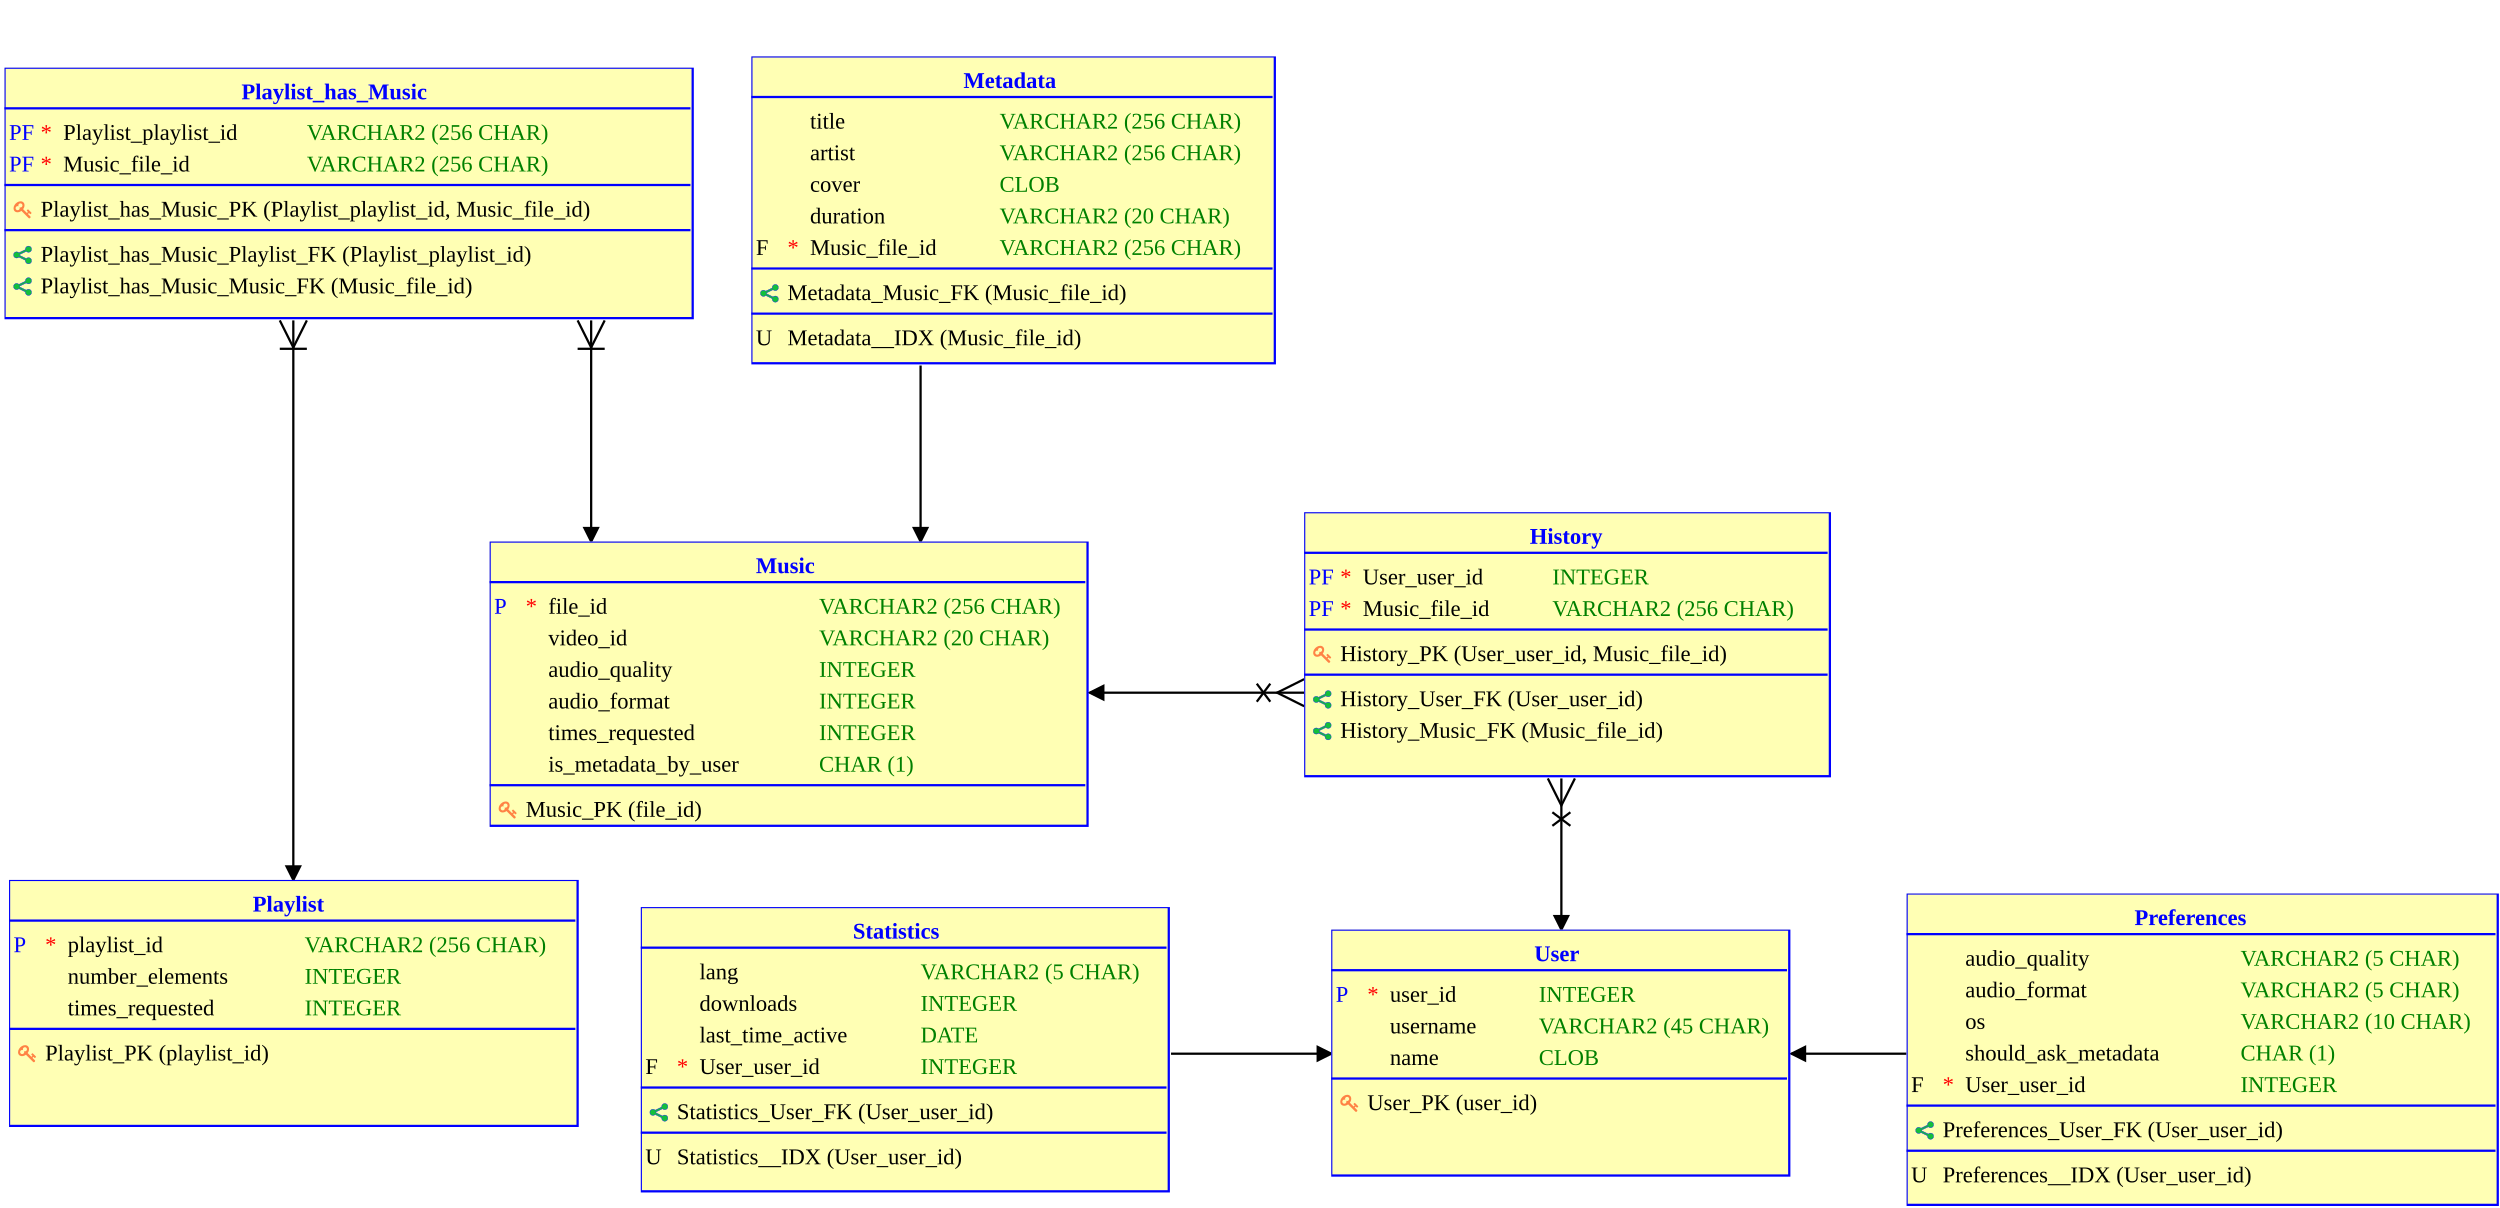
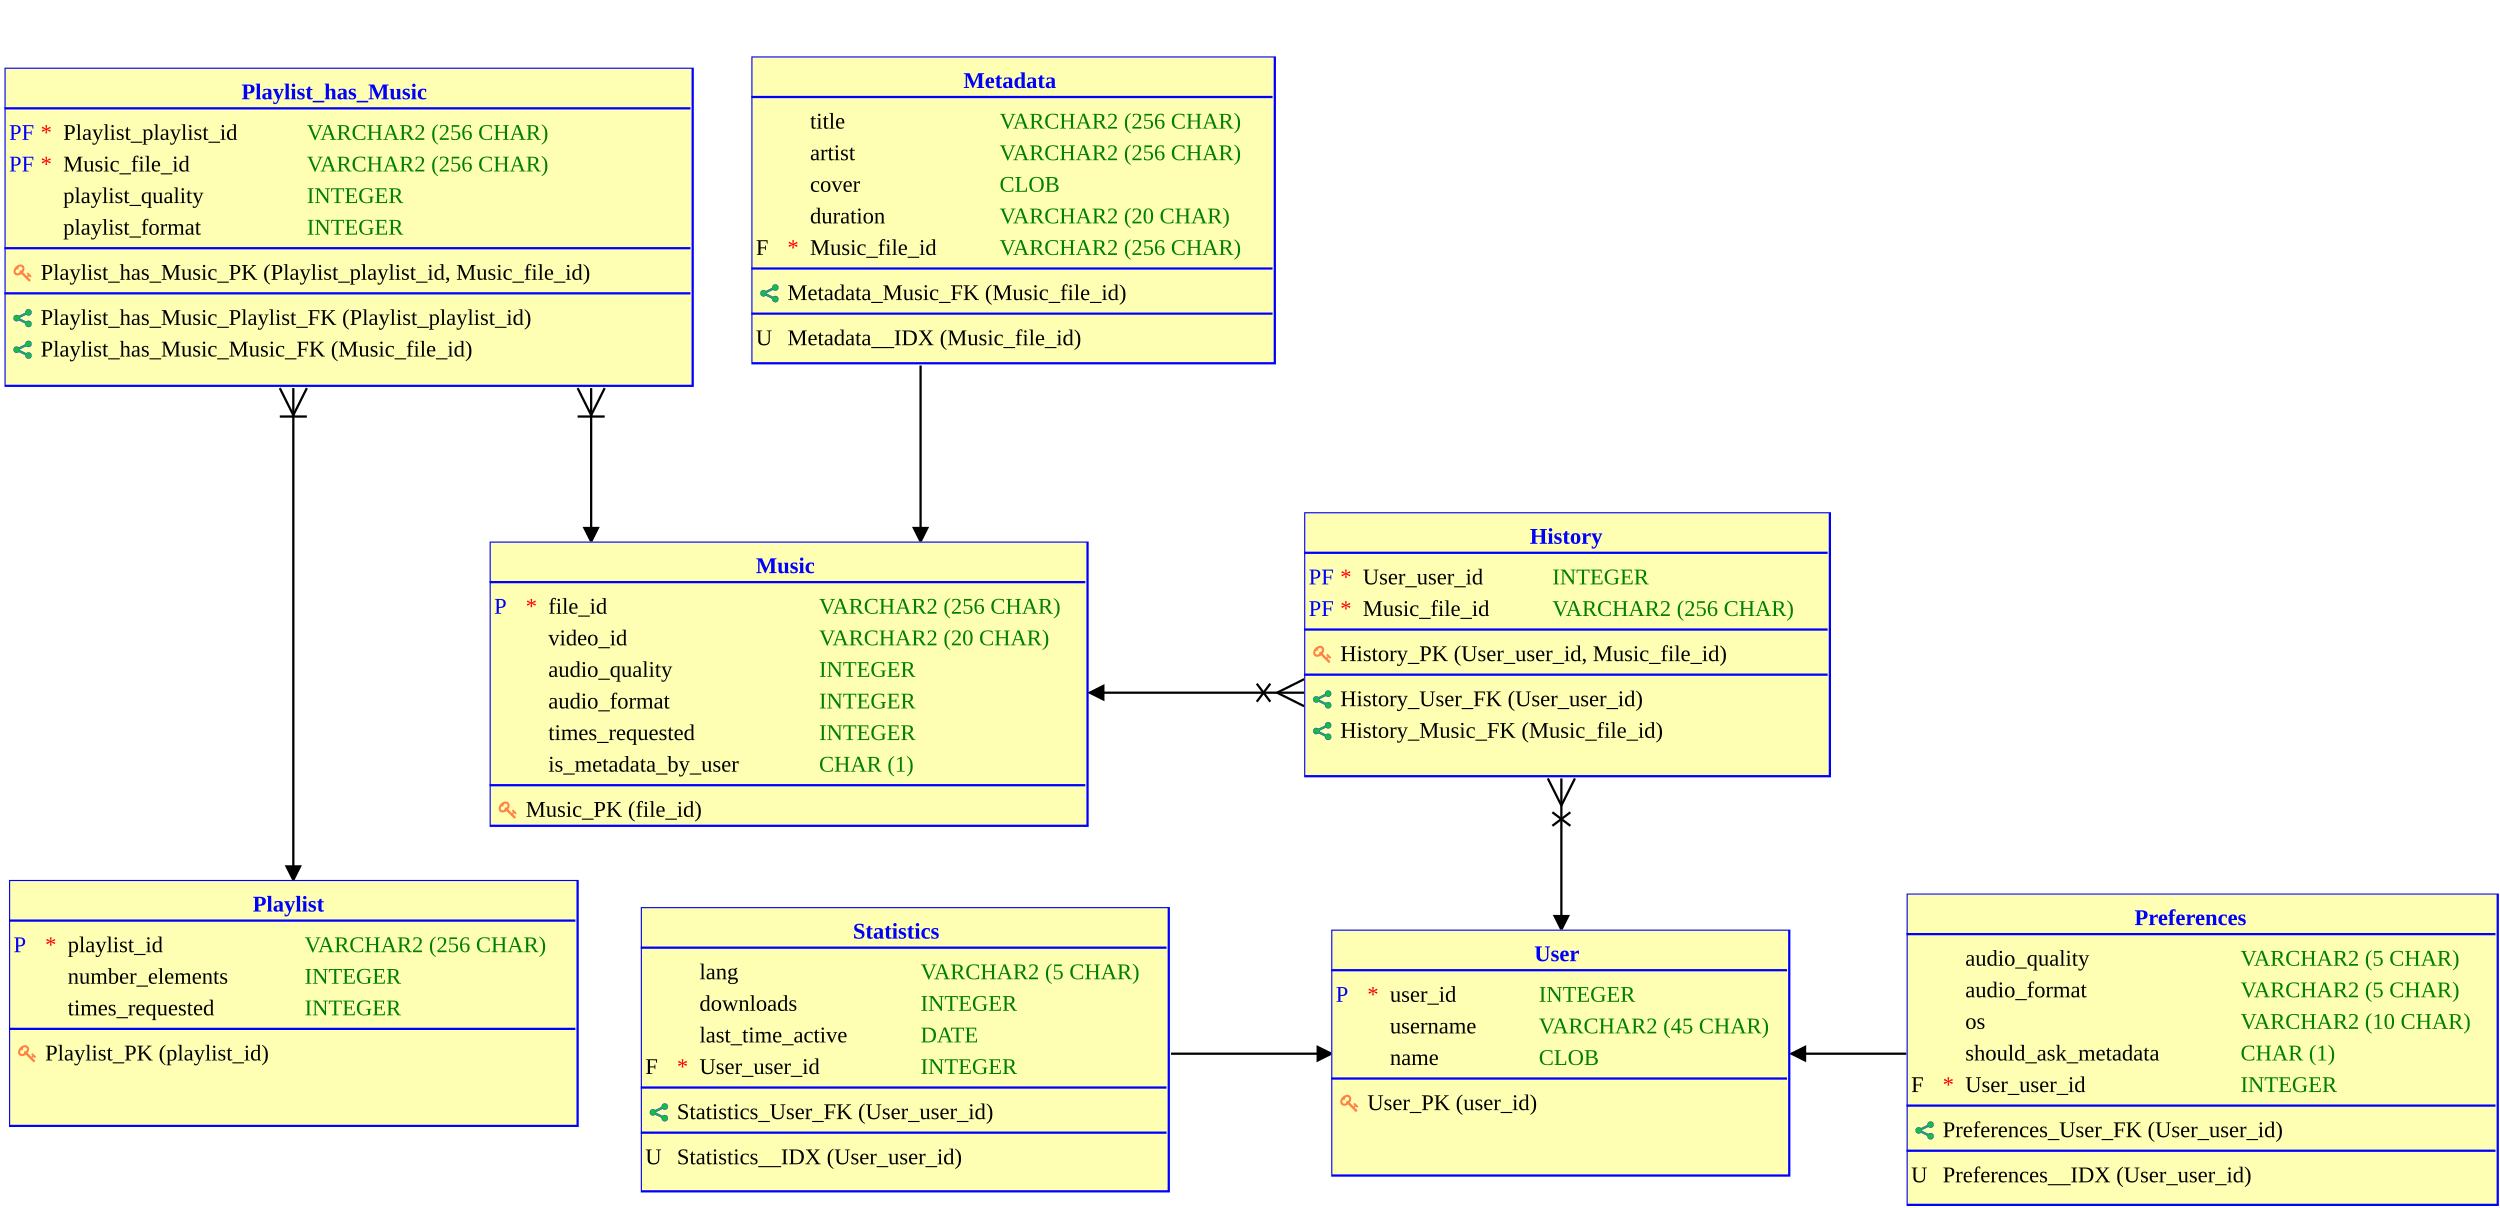
<svg xmlns="http://www.w3.org/2000/svg" xmlns:xlink="http://www.w3.org/1999/xlink" version="1.1" width="1108" height="535">
  <defs id="dmw_defs">
    <svg id="fk_sym" viewBox="0 0 48.665 48.665" style="enable-background:new 0 0 48.665 48.665;">
      <g>
        <path d="M40.332,31.592c-2.377,0-4.515,1-6.033,2.598l-17.737-8.686c0.061-0.406,0.103-0.82,0.103-1.246    c0-0.414-0.04-0.818-0.098-1.215l17.711-8.589c1.519,1.609,3.666,2.619,6.054,2.619c4.603,0,8.333-3.731,8.333-8.333    c0-4.603-3.73-8.333-8.333-8.333s-8.333,3.73-8.333,8.333c0,0.414,0.04,0.817,0.098,1.215l-17.709,8.589    c-1.519-1.609-3.666-2.619-6.054-2.619C3.73,15.925,0,19.656,0,24.258c0,4.603,3.73,8.333,8.333,8.333    c2.377,0,4.515-1,6.033-2.596l17.736,8.685c-0.062,0.406-0.104,0.82-0.104,1.245c0,4.604,3.73,8.333,8.333,8.333    s8.333-3.729,8.333-8.333C48.665,35.322,44.935,31.592,40.332,31.592z" fill="#13bf3b" />
      </g>
    </svg>
    <svg id="pk_sym" viewBox="0 0 480.509 480.509" style="enable-background:new 0 0 480.509 480.509;">
      <g>
        <path d="M418.119,331.046c4.094,4.374,7.766,8.186,10.996,11.416c3.237,3.238,6.714,6.376,10.427,9.422   c3.71,3.042,6.427,4.568,8.135,4.568c3.241,0,9.517-4.661,18.843-13.99c9.328-9.321,13.989-15.604,13.989-18.842   c0-1.523-2.714-5.421-8.138-11.704c-5.421-6.276-12.364-13.702-20.838-22.271c-8.473-8.565-16.703-16.744-24.694-24.55   c-8.001-7.81-15.8-15.373-23.417-22.703c-7.611-7.327-11.992-11.56-13.135-12.703c-1.902-1.902-4.093-2.853-6.563-2.853   c-3.237,0-9.521,4.661-18.843,13.988c-9.328,9.322-13.989,15.605-13.989,18.843c0,1.711,1.522,4.421,4.568,8.138   c3.046,3.71,6.188,7.187,9.421,10.424c3.23,3.23,7.047,6.899,11.42,10.992c4.377,4.093,6.848,6.423,7.423,6.995l-27.408,27.404   L254.954,222.268c24.94-33.498,37.408-68.236,37.408-104.211c0-31.024-9.761-56.293-29.263-75.801   c-19.512-19.511-44.778-29.265-75.805-29.265c-30.454,0-60.244,9.042-89.363,27.119c-29.121,18.083-52.727,41.686-70.808,70.808   C9.042,140.038,0,169.828,0,200.28c0,31.029,9.753,56.286,29.265,75.803c19.511,19.517,44.777,29.27,75.801,29.27   c35.976,0,70.71-12.467,104.212-37.407l191.574,191.579c5.332,5.328,11.796,7.994,19.417,7.994c7.991,0,15.704-3.72,23.12-11.14   c7.426-7.426,11.143-15.129,11.143-23.127c0-7.617-2.666-14.092-7.994-19.417l-62.811-62.811l27.405-27.404   C411.699,324.195,414.033,326.666,418.119,331.046z M221.556,161.458c-10.656,10.657-23.601,15.987-38.828,15.987   c-7.996,0-15.896-1.812-23.7-5.43c3.617,7.808,5.426,15.706,5.426,23.7c0,15.229-5.327,28.171-15.987,38.828   c-10.66,10.655-23.606,15.986-38.831,15.986c-15.227,0-28.168-5.325-38.828-15.986c-10.657-10.657-15.987-23.599-15.987-38.828   c0-15.227,5.327-28.171,15.987-38.828C81.464,146.23,94.409,140.9,109.636,140.9c7.992,0,15.893,1.809,23.695,5.424   c-3.616-7.804-5.424-15.706-5.424-23.699c0-15.227,5.327-28.171,15.987-38.828c10.66-10.657,23.604-15.987,38.831-15.987   c15.227,0,28.171,5.327,38.828,15.987c10.657,10.66,15.987,23.601,15.987,38.828C237.539,137.852,232.209,150.797,221.556,161.458z   " fill="#ff8345" />
      </g>
    </svg>
    <svg id="uk_sym" viewBox="0 0 490 490" style="enable-background:new 0 0 490 490;">
      <g>
        <polygon points="236.99,11.41 0,246.348 236.99,478.678 236.99,350.609 129.864,245 236.99,139.391  " fill="#0064fb" />
        <polygon points="253.01,478.59 490,243.651 253.01,11.322 253.01,139.391 360.136,245 253.01,350.609  " fill="#0064fb" />
      </g>
    </svg>
    <svg id="link_sym" viewBox="0 0 1000 900" style="enable-background:new 0 0 1000 900;">
      <g>
        <path fill="black" d="M660.224 422.656c6.976 16.192-0.512 35.008-16.768 42.048-16.128 6.976-34.944-0.448-41.984-16.768-8.448-19.776-20.736-37.696-36.224-53.248-64.64-64.64-177.344-64.64-241.92 0l-145.216 145.28c-66.688 66.688-66.688 175.232 0 241.984 66.688 66.688 175.104 66.752 241.92 0l92.8-92.864c12.48-12.48 32.768-12.48 45.248 0s12.48 32.768 0 45.248l-92.8 92.864c-91.648 91.648-240.832 91.52-332.416 0-91.712-91.648-91.712-240.832 0-332.48l145.216-145.28c44.352-44.416 103.424-68.864 166.272-68.864s121.792 24.448 166.208 68.864c21.248 21.312 38.016 45.952 49.664 73.216zM891.136 401.344l-145.216 145.216c-88.768 88.832-243.712 88.832-332.416 0-21.312-21.312-38.080-45.952-49.728-73.216-7.040-16.256 0.448-35.072 16.704-42.048 16.064-6.784 35.008 0.512 41.984 16.768 8.512 19.776 20.8 37.696 36.288 53.248 64.64 64.64 177.344 64.64 241.92 0l145.216-145.216c66.688-66.688 66.688-175.232 0-241.984-66.752-66.624-175.168-66.688-241.92 0l-92.8 92.864c-12.48 12.48-32.768 12.48-45.248 0s-12.48-32.768 0-45.248l92.8-92.864c45.824-45.824 105.984-68.736 166.208-68.736s120.448 22.912 166.272 68.736c91.584 91.648 91.584 240.768-0.064 332.48z" />
      </g>
    </svg>
    <clipPath clipPathUnits="userSpaceOnUse" id="clipPath4_0_">
      <rect x="0" y="0" width="253" height="110" />
    </clipPath>
    <clipPath clipPathUnits="userSpaceOnUse" id="clipPath7_0_">
      <rect x="0" y="0" width="235" height="127" />
    </clipPath>
    <clipPath clipPathUnits="userSpaceOnUse" id="clipPath8_0_">
      <rect x="0" y="0" width="204" height="110" />
    </clipPath>
    <clipPath clipPathUnits="userSpaceOnUse" id="clipPath3_0_">
      <rect x="0" y="0" width="266" height="127" />
    </clipPath>
    <clipPath clipPathUnits="userSpaceOnUse" id="clipPath5_0_">
-       <rect x="0" y="0" width="306" height="112" />
+       <rect x="0" y="0" width="306" height="142" />
    </clipPath>
    <clipPath clipPathUnits="userSpaceOnUse" id="clipPath6_0_">
      <rect x="0" y="0" width="263" height="139" />
    </clipPath>
    <clipPath clipPathUnits="userSpaceOnUse" id="clipPath2_0_">
      <rect x="0" y="0" width="233" height="137" />
    </clipPath>
    <clipPath clipPathUnits="userSpaceOnUse" id="clipPath1_0_">
      <rect x="0" y="0" width="234" height="118" />
    </clipPath>
  </defs>
  <g stroke-linecap="butt">
    <path stroke="rgb(0,0,0)" fill="none" stroke-opacity="1.0" stroke-width="1" d="M483 307 L578 307" />
    <polygon stroke="rgb(0,0,0)" stroke-dasharray="none" points="483 307 489 304 489 310" fill="rgb(0,0,0)" stroke-width="1" stroke-opacity="1.0" />
    <path stroke-dasharray="none" d=" M578.0 313.0 L566.0 307.0 L578.0 301.0 M563.0 311.0 L557.0 303.0 M557.0 311.0 L563.0 303.0" fill="none" stroke-width="1" stroke-opacity="1.0" stroke="rgb(0,0,0)" />
  </g>
  <g stroke-linecap="butt">
-     <path stroke="rgb(0,0,0)" fill="none" stroke-opacity="1.0" stroke-width="1" d="M130 390 L130 142" />
+     <path stroke="rgb(0,0,0)" fill="none" stroke-opacity="1.0" stroke-width="1" d="M130 390 L130 172" />
    <polygon stroke="rgb(0,0,0)" stroke-dasharray="none" points="130 390 127 384 133 384" fill="rgb(0,0,0)" stroke-width="1" stroke-opacity="1.0" />
-     <path stroke-dasharray="none" d="M136.0 142.0 L130.0 154.0 L124.0 142.0 M136.0 154.6 L124.0 154.6" fill="none" stroke-width="1" stroke-opacity="1.0" stroke="rgb(0,0,0)" />
+     <path stroke-dasharray="none" d="M136.0 172.0 L130.0 184.0 L124.0 172.0 M136.0 184.6 L124.0 184.6" fill="none" stroke-width="1" stroke-opacity="1.0" stroke="rgb(0,0,0)" />
  </g>
  <g stroke-linecap="butt">
    <path stroke="rgb(0,0,0)" fill="none" stroke-opacity="1.0" stroke-width="1" d="M590 467 L519 467" />
    <polygon stroke="rgb(0,0,0)" stroke-dasharray="none" points="590 467 584 470 584 464" fill="rgb(0,0,0)" stroke-width="1" stroke-opacity="1.0" />
  </g>
  <g stroke-linecap="butt">
    <path stroke="rgb(0,0,0)" fill="none" stroke-opacity="1.0" stroke-width="1" d="M408 240 L408 162" />
    <polygon stroke="rgb(0,0,0)" stroke-dasharray="none" points="408 240 405 234 411 234" fill="rgb(0,0,0)" stroke-width="1" stroke-opacity="1.0" />
  </g>
  <g stroke-linecap="butt">
    <path stroke="rgb(0,0,0)" fill="none" stroke-opacity="1.0" stroke-width="1" d="M692 412 L692 345" />
    <polygon stroke="rgb(0,0,0)" stroke-dasharray="none" points="692 412 689 406 695 406" fill="rgb(0,0,0)" stroke-width="1" stroke-opacity="1.0" />
    <path stroke-dasharray="none" d=" M698.0 345.0 L692.0 357.0 L686.0 345.0 M696.0 360.0 L688.0 366.0 M696.0 366.0 L688.0 360.0" fill="none" stroke-width="1" stroke-opacity="1.0" stroke="rgb(0,0,0)" />
  </g>
  <g stroke-linecap="butt">
-     <path stroke="rgb(0,0,0)" fill="none" stroke-opacity="1.0" stroke-width="1" d="M262 240 L262 142" />
+     <path stroke="rgb(0,0,0)" fill="none" stroke-opacity="1.0" stroke-width="1" d="M262 240 L262 172" />
    <polygon stroke="rgb(0,0,0)" stroke-dasharray="none" points="262 240 259 234 265 234" fill="rgb(0,0,0)" stroke-width="1" stroke-opacity="1.0" />
-     <path stroke-dasharray="none" d="M268.0 142.0 L262.0 154.0 L256.0 142.0 M268.0 154.6 L256.0 154.6" fill="none" stroke-width="1" stroke-opacity="1.0" stroke="rgb(0,0,0)" />
+     <path stroke-dasharray="none" d="M268.0 172.0 L262.0 184.0 L256.0 172.0 M268.0 184.6 L256.0 184.6" fill="none" stroke-width="1" stroke-opacity="1.0" stroke="rgb(0,0,0)" />
  </g>
  <g stroke-linecap="butt">
    <path stroke="rgb(0,0,0)" fill="none" stroke-opacity="1.0" stroke-width="1" d="M794 467 L845 467" />
    <polygon stroke="rgb(0,0,0)" stroke-dasharray="none" points="794 467 800 464 800 470" fill="rgb(0,0,0)" stroke-width="1" stroke-opacity="1.0" />
  </g>
  <g fill="rgb(255,255,180)" stroke="rgb(0,0,255)" fill-opacity="1.0" stroke-opacity="1.0" clip-path="url(#clipPath4_0_)" transform="translate(4,390)">
    <rect x="0" y="0" width="252" height="109" />
    <text id="Playlist" x="108" y="14" fill="rgb(0,0,255)" font-weight="bold" fill-opacity="1.0" font-size="10" stroke="none">
Playlist
</text>
    <line x1="0" y1="18" x2="251" y2="18" fill="none" stroke="rgb(0,0,255)" />
    <text x="16" y="32" fill="rgb(255,0,0)" fill-opacity="1.0" font-size="10" stroke="none">
*
</text>
    <text x="2" y="32" fill="rgb(0,0,255)" fill-opacity="1.0" font-size="10" stroke="none">
P
</text>
    <text x="26" y="32" fill="rgb(0,0,0)" fill-opacity="1.0" font-size="10" stroke="none">
playlist_id
</text>
    <text x="131" y="32" fill="rgb(0,128,0)" fill-opacity="1.0" font-size="10" stroke="none">
VARCHAR2 (256 CHAR)
</text>
    <text x="16" y="46" fill="rgb(255,0,0)" fill-opacity="1.0" font-size="10" stroke="none">

</text>
    <text x="26" y="46" fill="rgb(0,0,0)" fill-opacity="1.0" font-size="10" stroke="none">
number_elements
</text>
    <text x="131" y="46" fill="rgb(0,128,0)" fill-opacity="1.0" font-size="10" stroke="none">
INTEGER
</text>
    <text x="16" y="60" fill="rgb(255,0,0)" fill-opacity="1.0" font-size="10" stroke="none">

</text>
    <text x="26" y="60" fill="rgb(0,0,0)" fill-opacity="1.0" font-size="10" stroke="none">
times_requested
</text>
    <text x="131" y="60" fill="rgb(0,128,0)" fill-opacity="1.0" font-size="10" stroke="none">
INTEGER
</text>
    <line x1="0" y1="66" x2="251" y2="66" fill="none" stroke="rgb(0,0,255)" />
    <use xlink:href="#pk_sym" x="4" y="73" width="8" height="8" fill-opacity="1.0" />
    <text x="16" y="80" fill="rgb(0,0,0)" fill-opacity="1.0" font-size="10" stroke="none">
Playlist_PK (playlist_id)
</text>
  </g>
+   <g fill="rgb(255,255,180)" stroke="rgb(0,0,255)" fill-opacity="1.0" stroke-opacity="1.0" clip-path="url(#clipPath7_0_)" transform="translate(284,402)">
+     <rect x="0" y="0" width="234" height="126" />
+     <text id="Statistics" x="94" y="14" fill="rgb(0,0,255)" font-weight="bold" fill-opacity="1.0" font-size="10" stroke="none">
+ Statistics
+ </text>
+     <line x1="0" y1="18" x2="233" y2="18" fill="none" stroke="rgb(0,0,255)" />
+     <text x="16" y="32" fill="rgb(255,0,0)" fill-opacity="1.0" font-size="10" stroke="none">
+ 
+ </text>
+     <text x="26" y="32" fill="rgb(0,0,0)" fill-opacity="1.0" font-size="10" stroke="none">
+ lang
+ </text>
+     <text x="124" y="32" fill="rgb(0,128,0)" fill-opacity="1.0" font-size="10" stroke="none">
+ VARCHAR2 (5 CHAR)
+ </text>
+     <text x="16" y="46" fill="rgb(255,0,0)" fill-opacity="1.0" font-size="10" stroke="none">
+ 
+ </text>
+     <text x="26" y="46" fill="rgb(0,0,0)" fill-opacity="1.0" font-size="10" stroke="none">
+ downloads
+ </text>
+     <text x="124" y="46" fill="rgb(0,128,0)" fill-opacity="1.0" font-size="10" stroke="none">
+ INTEGER
+ </text>
+     <text x="16" y="60" fill="rgb(255,0,0)" fill-opacity="1.0" font-size="10" stroke="none">
+ 
+ </text>
+     <text x="26" y="60" fill="rgb(0,0,0)" fill-opacity="1.0" font-size="10" stroke="none">
+ last_time_active
+ </text>
+     <text x="124" y="60" fill="rgb(0,128,0)" fill-opacity="1.0" font-size="10" stroke="none">
+ DATE
+ </text>
+     <text x="16" y="74" fill="rgb(255,0,0)" fill-opacity="1.0" font-size="10" stroke="none">
+ *
+ </text>
+     <text x="2" y="74" fill="rgb(0,0,0)" fill-opacity="1.0" font-size="10" stroke="none">
+ F
+ </text>
+     <text x="26" y="74" fill="rgb(0,0,0)" fill-opacity="1.0" font-size="10" stroke="none">
+ User_user_id
+ </text>
+     <text x="124" y="74" fill="rgb(0,128,0)" fill-opacity="1.0" font-size="10" stroke="none">
+ INTEGER
+ </text>
+     <line x1="0" y1="80" x2="233" y2="80" fill="none" stroke="rgb(0,0,255)" />
+     <use xlink:href="#fk_sym" x="4" y="87" width="8" height="8" fill-opacity="1.0" />
+     <a xlink:href="#User">
+       <text x="16" y="94" fill="rgb(0,0,0)" fill-opacity="1.0" font-size="10" stroke="none">
+ Statistics_User_FK (User_user_id)
+ </text>
+     </a>
+     <line x1="0" y1="100" x2="233" y2="100" fill="none" stroke="rgb(0,0,255)" />
+     <text x="2" y="114" fill="rgb(0,0,0)" fill-opacity="1.0" font-size="10" stroke="none">
+ U
+ </text>
+     <text x="16" y="114" fill="rgb(0,0,0)" fill-opacity="1.0" font-size="10" stroke="none">
+ Statistics__IDX (User_user_id)
+ </text>
+   </g>
  <g fill="rgb(255,255,180)" stroke="rgb(0,0,255)" fill-opacity="1.0" stroke-opacity="1.0" clip-path="url(#clipPath8_0_)" transform="translate(590,412)">
    <rect x="0" y="0" width="203" height="109" />
    <text id="User" x="90" y="14" fill="rgb(0,0,255)" font-weight="bold" fill-opacity="1.0" font-size="10" stroke="none">
User
</text>
    <line x1="0" y1="18" x2="202" y2="18" fill="none" stroke="rgb(0,0,255)" />
    <text x="16" y="32" fill="rgb(255,0,0)" fill-opacity="1.0" font-size="10" stroke="none">
*
</text>
    <text x="2" y="32" fill="rgb(0,0,255)" fill-opacity="1.0" font-size="10" stroke="none">
P
</text>
    <text x="26" y="32" fill="rgb(0,0,0)" fill-opacity="1.0" font-size="10" stroke="none">
user_id
</text>
    <text x="92" y="32" fill="rgb(0,128,0)" fill-opacity="1.0" font-size="10" stroke="none">
INTEGER
</text>
    <text x="16" y="46" fill="rgb(255,0,0)" fill-opacity="1.0" font-size="10" stroke="none">

</text>
    <text x="26" y="46" fill="rgb(0,0,0)" fill-opacity="1.0" font-size="10" stroke="none">
username
</text>
    <text x="92" y="46" fill="rgb(0,128,0)" fill-opacity="1.0" font-size="10" stroke="none">
VARCHAR2 (45 CHAR)
</text>
    <text x="16" y="60" fill="rgb(255,0,0)" fill-opacity="1.0" font-size="10" stroke="none">

</text>
    <text x="26" y="60" fill="rgb(0,0,0)" fill-opacity="1.0" font-size="10" stroke="none">
name
</text>
    <text x="92" y="60" fill="rgb(0,128,0)" fill-opacity="1.0" font-size="10" stroke="none">
CLOB
</text>
    <line x1="0" y1="66" x2="202" y2="66" fill="none" stroke="rgb(0,0,255)" />
    <use xlink:href="#pk_sym" x="4" y="73" width="8" height="8" fill-opacity="1.0" />
    <text x="16" y="80" fill="rgb(0,0,0)" fill-opacity="1.0" font-size="10" stroke="none">
User_PK (user_id)
</text>
  </g>
  <g fill="rgb(255,255,180)" stroke="rgb(0,0,255)" fill-opacity="1.0" stroke-opacity="1.0" clip-path="url(#clipPath3_0_)" transform="translate(217,240)">
    <rect x="0" y="0" width="265" height="126" />
    <text id="Music" x="118" y="14" fill="rgb(0,0,255)" font-weight="bold" fill-opacity="1.0" font-size="10" stroke="none">
Music
</text>
    <line x1="0" y1="18" x2="264" y2="18" fill="none" stroke="rgb(0,0,255)" />
    <text x="16" y="32" fill="rgb(255,0,0)" fill-opacity="1.0" font-size="10" stroke="none">
*
</text>
    <text x="2" y="32" fill="rgb(0,0,255)" fill-opacity="1.0" font-size="10" stroke="none">
P
</text>
    <text x="26" y="32" fill="rgb(0,0,0)" fill-opacity="1.0" font-size="10" stroke="none">
file_id
</text>
    <text x="146" y="32" fill="rgb(0,128,0)" fill-opacity="1.0" font-size="10" stroke="none">
VARCHAR2 (256 CHAR)
</text>
    <text x="16" y="46" fill="rgb(255,0,0)" fill-opacity="1.0" font-size="10" stroke="none">

</text>
    <text x="26" y="46" fill="rgb(0,0,0)" fill-opacity="1.0" font-size="10" stroke="none">
video_id
</text>
    <text x="146" y="46" fill="rgb(0,128,0)" fill-opacity="1.0" font-size="10" stroke="none">
VARCHAR2 (20 CHAR)
</text>
    <text x="16" y="60" fill="rgb(255,0,0)" fill-opacity="1.0" font-size="10" stroke="none">

</text>
    <text x="26" y="60" fill="rgb(0,0,0)" fill-opacity="1.0" font-size="10" stroke="none">
audio_quality
</text>
    <text x="146" y="60" fill="rgb(0,128,0)" fill-opacity="1.0" font-size="10" stroke="none">
INTEGER
</text>
    <text x="16" y="74" fill="rgb(255,0,0)" fill-opacity="1.0" font-size="10" stroke="none">

</text>
    <text x="26" y="74" fill="rgb(0,0,0)" fill-opacity="1.0" font-size="10" stroke="none">
audio_format
</text>
    <text x="146" y="74" fill="rgb(0,128,0)" fill-opacity="1.0" font-size="10" stroke="none">
INTEGER
</text>
    <text x="16" y="88" fill="rgb(255,0,0)" fill-opacity="1.0" font-size="10" stroke="none">

</text>
    <text x="26" y="88" fill="rgb(0,0,0)" fill-opacity="1.0" font-size="10" stroke="none">
times_requested
</text>
    <text x="146" y="88" fill="rgb(0,128,0)" fill-opacity="1.0" font-size="10" stroke="none">
INTEGER
</text>
    <text x="16" y="102" fill="rgb(255,0,0)" fill-opacity="1.0" font-size="10" stroke="none">

</text>
    <text x="26" y="102" fill="rgb(0,0,0)" fill-opacity="1.0" font-size="10" stroke="none">
is_metadata_by_user
</text>
    <text x="146" y="102" fill="rgb(0,128,0)" fill-opacity="1.0" font-size="10" stroke="none">
CHAR (1)
</text>
    <line x1="0" y1="108" x2="264" y2="108" fill="none" stroke="rgb(0,0,255)" />
    <use xlink:href="#pk_sym" x="4" y="115" width="8" height="8" fill-opacity="1.0" />
    <text x="16" y="122" fill="rgb(0,0,0)" fill-opacity="1.0" font-size="10" stroke="none">
Music_PK (file_id)
</text>
  </g>
  <g fill="rgb(255,255,180)" stroke="rgb(0,0,255)" fill-opacity="1.0" stroke-opacity="1.0" clip-path="url(#clipPath5_0_)" transform="translate(2,30)">
-     <rect x="0" y="0" width="305" height="111" />
+     <rect x="0" y="0" width="305" height="141" />
    <text id="Playlist_has_Music" x="105" y="14" fill="rgb(0,0,255)" font-weight="bold" fill-opacity="1.0" font-size="10" stroke="none">
Playlist_has_Music
</text>
    <line x1="0" y1="18" x2="304" y2="18" fill="none" stroke="rgb(0,0,255)" />
    <text x="16" y="32" fill="rgb(255,0,0)" fill-opacity="1.0" font-size="10" stroke="none">
*
</text>
    <text x="2" y="32" fill="rgb(0,0,255)" fill-opacity="1.0" font-size="10" stroke="none">
PF
</text>
    <text x="26" y="32" fill="rgb(0,0,0)" fill-opacity="1.0" font-size="10" stroke="none">
Playlist_playlist_id
</text>
    <text x="134" y="32" fill="rgb(0,128,0)" fill-opacity="1.0" font-size="10" stroke="none">
VARCHAR2 (256 CHAR)
</text>
    <text x="16" y="46" fill="rgb(255,0,0)" fill-opacity="1.0" font-size="10" stroke="none">
*
</text>
    <text x="2" y="46" fill="rgb(0,0,255)" fill-opacity="1.0" font-size="10" stroke="none">
PF
</text>
    <text x="26" y="46" fill="rgb(0,0,0)" fill-opacity="1.0" font-size="10" stroke="none">
Music_file_id
</text>
    <text x="134" y="46" fill="rgb(0,128,0)" fill-opacity="1.0" font-size="10" stroke="none">
VARCHAR2 (256 CHAR)
</text>
-     <line x1="0" y1="52" x2="304" y2="52" fill="none" stroke="rgb(0,0,255)" />
-     <use xlink:href="#pk_sym" x="4" y="59" width="8" height="8" fill-opacity="1.0" />
-     <text x="16" y="66" fill="rgb(0,0,0)" fill-opacity="1.0" font-size="10" stroke="none">
+     <text x="16" y="60" fill="rgb(255,0,0)" fill-opacity="1.0" font-size="10" stroke="none">
+ 
+ </text>
+     <text x="26" y="60" fill="rgb(0,0,0)" fill-opacity="1.0" font-size="10" stroke="none">
+ playlist_quality
+ </text>
+     <text x="134" y="60" fill="rgb(0,128,0)" fill-opacity="1.0" font-size="10" stroke="none">
+ INTEGER
+ </text>
+     <text x="16" y="74" fill="rgb(255,0,0)" fill-opacity="1.0" font-size="10" stroke="none">
+ 
+ </text>
+     <text x="26" y="74" fill="rgb(0,0,0)" fill-opacity="1.0" font-size="10" stroke="none">
+ playlist_format
+ </text>
+     <text x="134" y="74" fill="rgb(0,128,0)" fill-opacity="1.0" font-size="10" stroke="none">
+ INTEGER
+ </text>
+     <line x1="0" y1="80" x2="304" y2="80" fill="none" stroke="rgb(0,0,255)" />
+     <use xlink:href="#pk_sym" x="4" y="87" width="8" height="8" fill-opacity="1.0" />
+     <text x="16" y="94" fill="rgb(0,0,0)" fill-opacity="1.0" font-size="10" stroke="none">
Playlist_has_Music_PK (Playlist_playlist_id, Music_file_id)
</text>
-     <line x1="0" y1="72" x2="304" y2="72" fill="none" stroke="rgb(0,0,255)" />
-     <use xlink:href="#fk_sym" x="4" y="79" width="8" height="8" fill-opacity="1.0" />
+     <line x1="0" y1="100" x2="304" y2="100" fill="none" stroke="rgb(0,0,255)" />
+     <use xlink:href="#fk_sym" x="4" y="107" width="8" height="8" fill-opacity="1.0" />
    <a xlink:href="#Playlist">
-       <text x="16" y="86" fill="rgb(0,0,0)" fill-opacity="1.0" font-size="10" stroke="none">
+       <text x="16" y="114" fill="rgb(0,0,0)" fill-opacity="1.0" font-size="10" stroke="none">
Playlist_has_Music_Playlist_FK (Playlist_playlist_id)
</text>
    </a>
-     <use xlink:href="#fk_sym" x="4" y="93" width="8" height="8" fill-opacity="1.0" />
+     <use xlink:href="#fk_sym" x="4" y="121" width="8" height="8" fill-opacity="1.0" />
    <a xlink:href="#Music">
-       <text x="16" y="100" fill="rgb(0,0,0)" fill-opacity="1.0" font-size="10" stroke="none">
+       <text x="16" y="128" fill="rgb(0,0,0)" fill-opacity="1.0" font-size="10" stroke="none">
Playlist_has_Music_Music_FK (Music_file_id)
</text>
    </a>
  </g>
  <g fill="rgb(255,255,180)" stroke="rgb(0,0,255)" fill-opacity="1.0" stroke-opacity="1.0" clip-path="url(#clipPath6_0_)" transform="translate(845,396)">
    <rect x="0" y="0" width="262" height="138" />
    <text id="Preferences" x="101" y="14" fill="rgb(0,0,255)" font-weight="bold" fill-opacity="1.0" font-size="10" stroke="none">
Preferences
</text>
    <line x1="0" y1="18" x2="261" y2="18" fill="none" stroke="rgb(0,0,255)" />
    <text x="16" y="32" fill="rgb(255,0,0)" fill-opacity="1.0" font-size="10" stroke="none">

</text>
    <text x="26" y="32" fill="rgb(0,0,0)" fill-opacity="1.0" font-size="10" stroke="none">
audio_quality
</text>
    <text x="148" y="32" fill="rgb(0,128,0)" fill-opacity="1.0" font-size="10" stroke="none">
VARCHAR2 (5 CHAR)
</text>
    <text x="16" y="46" fill="rgb(255,0,0)" fill-opacity="1.0" font-size="10" stroke="none">

</text>
    <text x="26" y="46" fill="rgb(0,0,0)" fill-opacity="1.0" font-size="10" stroke="none">
audio_format
</text>
    <text x="148" y="46" fill="rgb(0,128,0)" fill-opacity="1.0" font-size="10" stroke="none">
VARCHAR2 (5 CHAR)
</text>
    <text x="16" y="60" fill="rgb(255,0,0)" fill-opacity="1.0" font-size="10" stroke="none">

</text>
    <text x="26" y="60" fill="rgb(0,0,0)" fill-opacity="1.0" font-size="10" stroke="none">
os
</text>
    <text x="148" y="60" fill="rgb(0,128,0)" fill-opacity="1.0" font-size="10" stroke="none">
VARCHAR2 (10 CHAR)
</text>
    <text x="16" y="74" fill="rgb(255,0,0)" fill-opacity="1.0" font-size="10" stroke="none">

</text>
    <text x="26" y="74" fill="rgb(0,0,0)" fill-opacity="1.0" font-size="10" stroke="none">
should_ask_metadata
</text>
    <text x="148" y="74" fill="rgb(0,128,0)" fill-opacity="1.0" font-size="10" stroke="none">
CHAR (1)
</text>
    <text x="16" y="88" fill="rgb(255,0,0)" fill-opacity="1.0" font-size="10" stroke="none">
*
</text>
    <text x="2" y="88" fill="rgb(0,0,0)" fill-opacity="1.0" font-size="10" stroke="none">
F
</text>
    <text x="26" y="88" fill="rgb(0,0,0)" fill-opacity="1.0" font-size="10" stroke="none">
User_user_id
</text>
    <text x="148" y="88" fill="rgb(0,128,0)" fill-opacity="1.0" font-size="10" stroke="none">
INTEGER
</text>
    <line x1="0" y1="94" x2="261" y2="94" fill="none" stroke="rgb(0,0,255)" />
    <use xlink:href="#fk_sym" x="4" y="101" width="8" height="8" fill-opacity="1.0" />
    <a xlink:href="#User">
      <text x="16" y="108" fill="rgb(0,0,0)" fill-opacity="1.0" font-size="10" stroke="none">
Preferences_User_FK (User_user_id)
</text>
    </a>
    <line x1="0" y1="114" x2="261" y2="114" fill="none" stroke="rgb(0,0,255)" />
    <text x="2" y="128" fill="rgb(0,0,0)" fill-opacity="1.0" font-size="10" stroke="none">
U
</text>
    <text x="16" y="128" fill="rgb(0,0,0)" fill-opacity="1.0" font-size="10" stroke="none">
Preferences__IDX (User_user_id)
</text>
  </g>
  <g fill="rgb(255,255,180)" stroke="rgb(0,0,255)" fill-opacity="1.0" stroke-opacity="1.0" clip-path="url(#clipPath2_0_)" transform="translate(333,25)">
    <rect x="0" y="0" width="232" height="136" />
    <text id="Metadata" x="94" y="14" fill="rgb(0,0,255)" font-weight="bold" fill-opacity="1.0" font-size="10" stroke="none">
Metadata
</text>
    <line x1="0" y1="18" x2="231" y2="18" fill="none" stroke="rgb(0,0,255)" />
    <text x="16" y="32" fill="rgb(255,0,0)" fill-opacity="1.0" font-size="10" stroke="none">

</text>
    <text x="26" y="32" fill="rgb(0,0,0)" fill-opacity="1.0" font-size="10" stroke="none">
title
</text>
    <text x="110" y="32" fill="rgb(0,128,0)" fill-opacity="1.0" font-size="10" stroke="none">
VARCHAR2 (256 CHAR)
</text>
    <text x="16" y="46" fill="rgb(255,0,0)" fill-opacity="1.0" font-size="10" stroke="none">

</text>
    <text x="26" y="46" fill="rgb(0,0,0)" fill-opacity="1.0" font-size="10" stroke="none">
artist
</text>
    <text x="110" y="46" fill="rgb(0,128,0)" fill-opacity="1.0" font-size="10" stroke="none">
VARCHAR2 (256 CHAR)
</text>
    <text x="16" y="60" fill="rgb(255,0,0)" fill-opacity="1.0" font-size="10" stroke="none">

</text>
    <text x="26" y="60" fill="rgb(0,0,0)" fill-opacity="1.0" font-size="10" stroke="none">
cover
</text>
    <text x="110" y="60" fill="rgb(0,128,0)" fill-opacity="1.0" font-size="10" stroke="none">
CLOB
</text>
    <text x="16" y="74" fill="rgb(255,0,0)" fill-opacity="1.0" font-size="10" stroke="none">

</text>
    <text x="26" y="74" fill="rgb(0,0,0)" fill-opacity="1.0" font-size="10" stroke="none">
duration
</text>
    <text x="110" y="74" fill="rgb(0,128,0)" fill-opacity="1.0" font-size="10" stroke="none">
VARCHAR2 (20 CHAR)
</text>
    <text x="16" y="88" fill="rgb(255,0,0)" fill-opacity="1.0" font-size="10" stroke="none">
*
</text>
    <text x="2" y="88" fill="rgb(0,0,0)" fill-opacity="1.0" font-size="10" stroke="none">
F
</text>
    <text x="26" y="88" fill="rgb(0,0,0)" fill-opacity="1.0" font-size="10" stroke="none">
Music_file_id
</text>
    <text x="110" y="88" fill="rgb(0,128,0)" fill-opacity="1.0" font-size="10" stroke="none">
VARCHAR2 (256 CHAR)
</text>
    <line x1="0" y1="94" x2="231" y2="94" fill="none" stroke="rgb(0,0,255)" />
    <use xlink:href="#fk_sym" x="4" y="101" width="8" height="8" fill-opacity="1.0" />
    <a xlink:href="#Music">
      <text x="16" y="108" fill="rgb(0,0,0)" fill-opacity="1.0" font-size="10" stroke="none">
Metadata_Music_FK (Music_file_id)
</text>
    </a>
    <line x1="0" y1="114" x2="231" y2="114" fill="none" stroke="rgb(0,0,255)" />
    <text x="2" y="128" fill="rgb(0,0,0)" fill-opacity="1.0" font-size="10" stroke="none">
U
</text>
    <text x="16" y="128" fill="rgb(0,0,0)" fill-opacity="1.0" font-size="10" stroke="none">
Metadata__IDX (Music_file_id)
</text>
  </g>
  <g fill="rgb(255,255,180)" stroke="rgb(0,0,255)" fill-opacity="1.0" stroke-opacity="1.0" clip-path="url(#clipPath1_0_)" transform="translate(578,227)">
    <rect x="0" y="0" width="233" height="117" />
    <text id="History" x="100" y="14" fill="rgb(0,0,255)" font-weight="bold" fill-opacity="1.0" font-size="10" stroke="none">
History
</text>
    <line x1="0" y1="18" x2="232" y2="18" fill="none" stroke="rgb(0,0,255)" />
    <text x="16" y="32" fill="rgb(255,0,0)" fill-opacity="1.0" font-size="10" stroke="none">
*
</text>
    <text x="2" y="32" fill="rgb(0,0,255)" fill-opacity="1.0" font-size="10" stroke="none">
PF
</text>
    <text x="26" y="32" fill="rgb(0,0,0)" fill-opacity="1.0" font-size="10" stroke="none">
User_user_id
</text>
    <text x="110" y="32" fill="rgb(0,128,0)" fill-opacity="1.0" font-size="10" stroke="none">
INTEGER
</text>
    <text x="16" y="46" fill="rgb(255,0,0)" fill-opacity="1.0" font-size="10" stroke="none">
*
</text>
    <text x="2" y="46" fill="rgb(0,0,255)" fill-opacity="1.0" font-size="10" stroke="none">
PF
</text>
    <text x="26" y="46" fill="rgb(0,0,0)" fill-opacity="1.0" font-size="10" stroke="none">
Music_file_id
</text>
    <text x="110" y="46" fill="rgb(0,128,0)" fill-opacity="1.0" font-size="10" stroke="none">
VARCHAR2 (256 CHAR)
</text>
    <line x1="0" y1="52" x2="232" y2="52" fill="none" stroke="rgb(0,0,255)" />
    <use xlink:href="#pk_sym" x="4" y="59" width="8" height="8" fill-opacity="1.0" />
    <text x="16" y="66" fill="rgb(0,0,0)" fill-opacity="1.0" font-size="10" stroke="none">
History_PK (User_user_id, Music_file_id)
</text>
    <line x1="0" y1="72" x2="232" y2="72" fill="none" stroke="rgb(0,0,255)" />
    <use xlink:href="#fk_sym" x="4" y="79" width="8" height="8" fill-opacity="1.0" />
    <a xlink:href="#User">
      <text x="16" y="86" fill="rgb(0,0,0)" fill-opacity="1.0" font-size="10" stroke="none">
History_User_FK (User_user_id)
</text>
    </a>
    <use xlink:href="#fk_sym" x="4" y="93" width="8" height="8" fill-opacity="1.0" />
    <a xlink:href="#Music">
      <text x="16" y="100" fill="rgb(0,0,0)" fill-opacity="1.0" font-size="10" stroke="none">
History_Music_FK (Music_file_id)
</text>
    </a>
  </g>
-   <g fill="rgb(255,255,180)" stroke="rgb(0,0,255)" fill-opacity="1.0" stroke-opacity="1.0" clip-path="url(#clipPath7_0_)" transform="translate(284,402)">
-     <rect x="0" y="0" width="234" height="126" />
-     <text id="Statistics" x="94" y="14" fill="rgb(0,0,255)" font-weight="bold" fill-opacity="1.0" font-size="10" stroke="none">
- Statistics
- </text>
-     <line x1="0" y1="18" x2="233" y2="18" fill="none" stroke="rgb(0,0,255)" />
-     <text x="16" y="32" fill="rgb(255,0,0)" fill-opacity="1.0" font-size="10" stroke="none">
- 
- </text>
-     <text x="26" y="32" fill="rgb(0,0,0)" fill-opacity="1.0" font-size="10" stroke="none">
- lang
- </text>
-     <text x="124" y="32" fill="rgb(0,128,0)" fill-opacity="1.0" font-size="10" stroke="none">
- VARCHAR2 (5 CHAR)
- </text>
-     <text x="16" y="46" fill="rgb(255,0,0)" fill-opacity="1.0" font-size="10" stroke="none">
- 
- </text>
-     <text x="26" y="46" fill="rgb(0,0,0)" fill-opacity="1.0" font-size="10" stroke="none">
- downloads
- </text>
-     <text x="124" y="46" fill="rgb(0,128,0)" fill-opacity="1.0" font-size="10" stroke="none">
- INTEGER
- </text>
-     <text x="16" y="60" fill="rgb(255,0,0)" fill-opacity="1.0" font-size="10" stroke="none">
- 
- </text>
-     <text x="26" y="60" fill="rgb(0,0,0)" fill-opacity="1.0" font-size="10" stroke="none">
- last_time_active
- </text>
-     <text x="124" y="60" fill="rgb(0,128,0)" fill-opacity="1.0" font-size="10" stroke="none">
- DATE
- </text>
-     <text x="16" y="74" fill="rgb(255,0,0)" fill-opacity="1.0" font-size="10" stroke="none">
- *
- </text>
-     <text x="2" y="74" fill="rgb(0,0,0)" fill-opacity="1.0" font-size="10" stroke="none">
- F
- </text>
-     <text x="26" y="74" fill="rgb(0,0,0)" fill-opacity="1.0" font-size="10" stroke="none">
- User_user_id
- </text>
-     <text x="124" y="74" fill="rgb(0,128,0)" fill-opacity="1.0" font-size="10" stroke="none">
- INTEGER
- </text>
-     <line x1="0" y1="80" x2="233" y2="80" fill="none" stroke="rgb(0,0,255)" />
-     <use xlink:href="#fk_sym" x="4" y="87" width="8" height="8" fill-opacity="1.0" />
-     <a xlink:href="#User">
-       <text x="16" y="94" fill="rgb(0,0,0)" fill-opacity="1.0" font-size="10" stroke="none">
- Statistics_User_FK (User_user_id)
- </text>
-     </a>
-     <line x1="0" y1="100" x2="233" y2="100" fill="none" stroke="rgb(0,0,255)" />
-     <text x="2" y="114" fill="rgb(0,0,0)" fill-opacity="1.0" font-size="10" stroke="none">
- U
- </text>
-     <text x="16" y="114" fill="rgb(0,0,0)" fill-opacity="1.0" font-size="10" stroke="none">
- Statistics__IDX (User_user_id)
- </text>
-   </g>
</svg>
